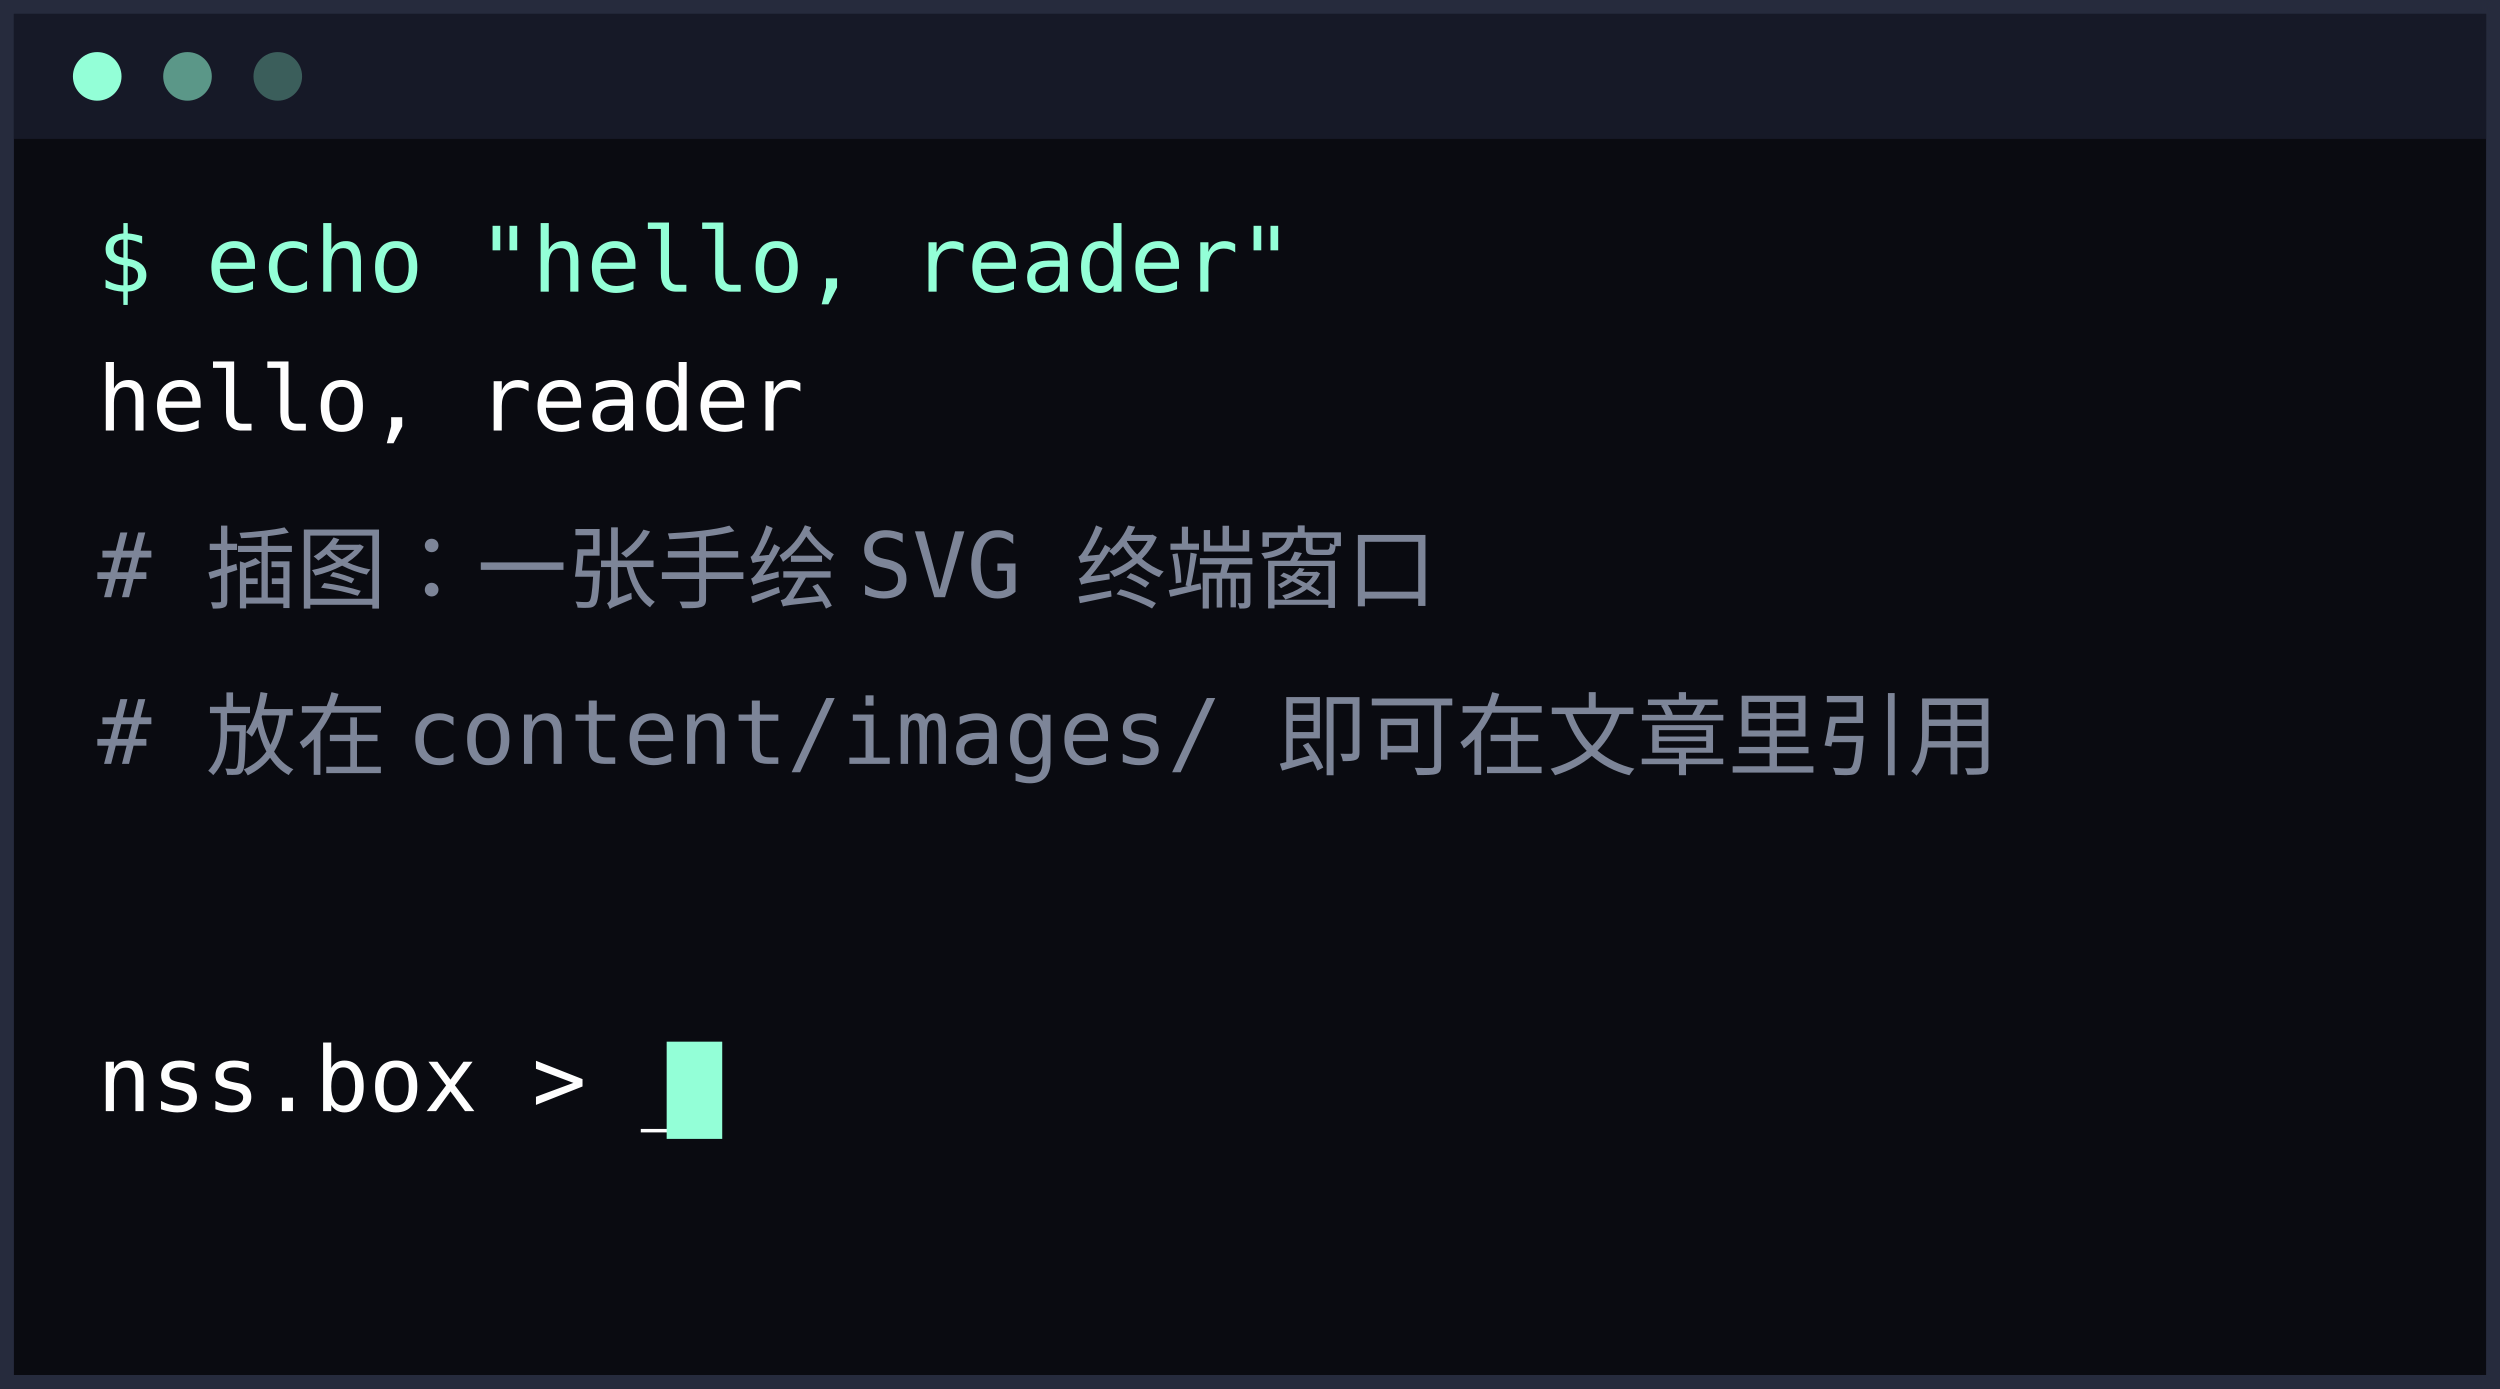
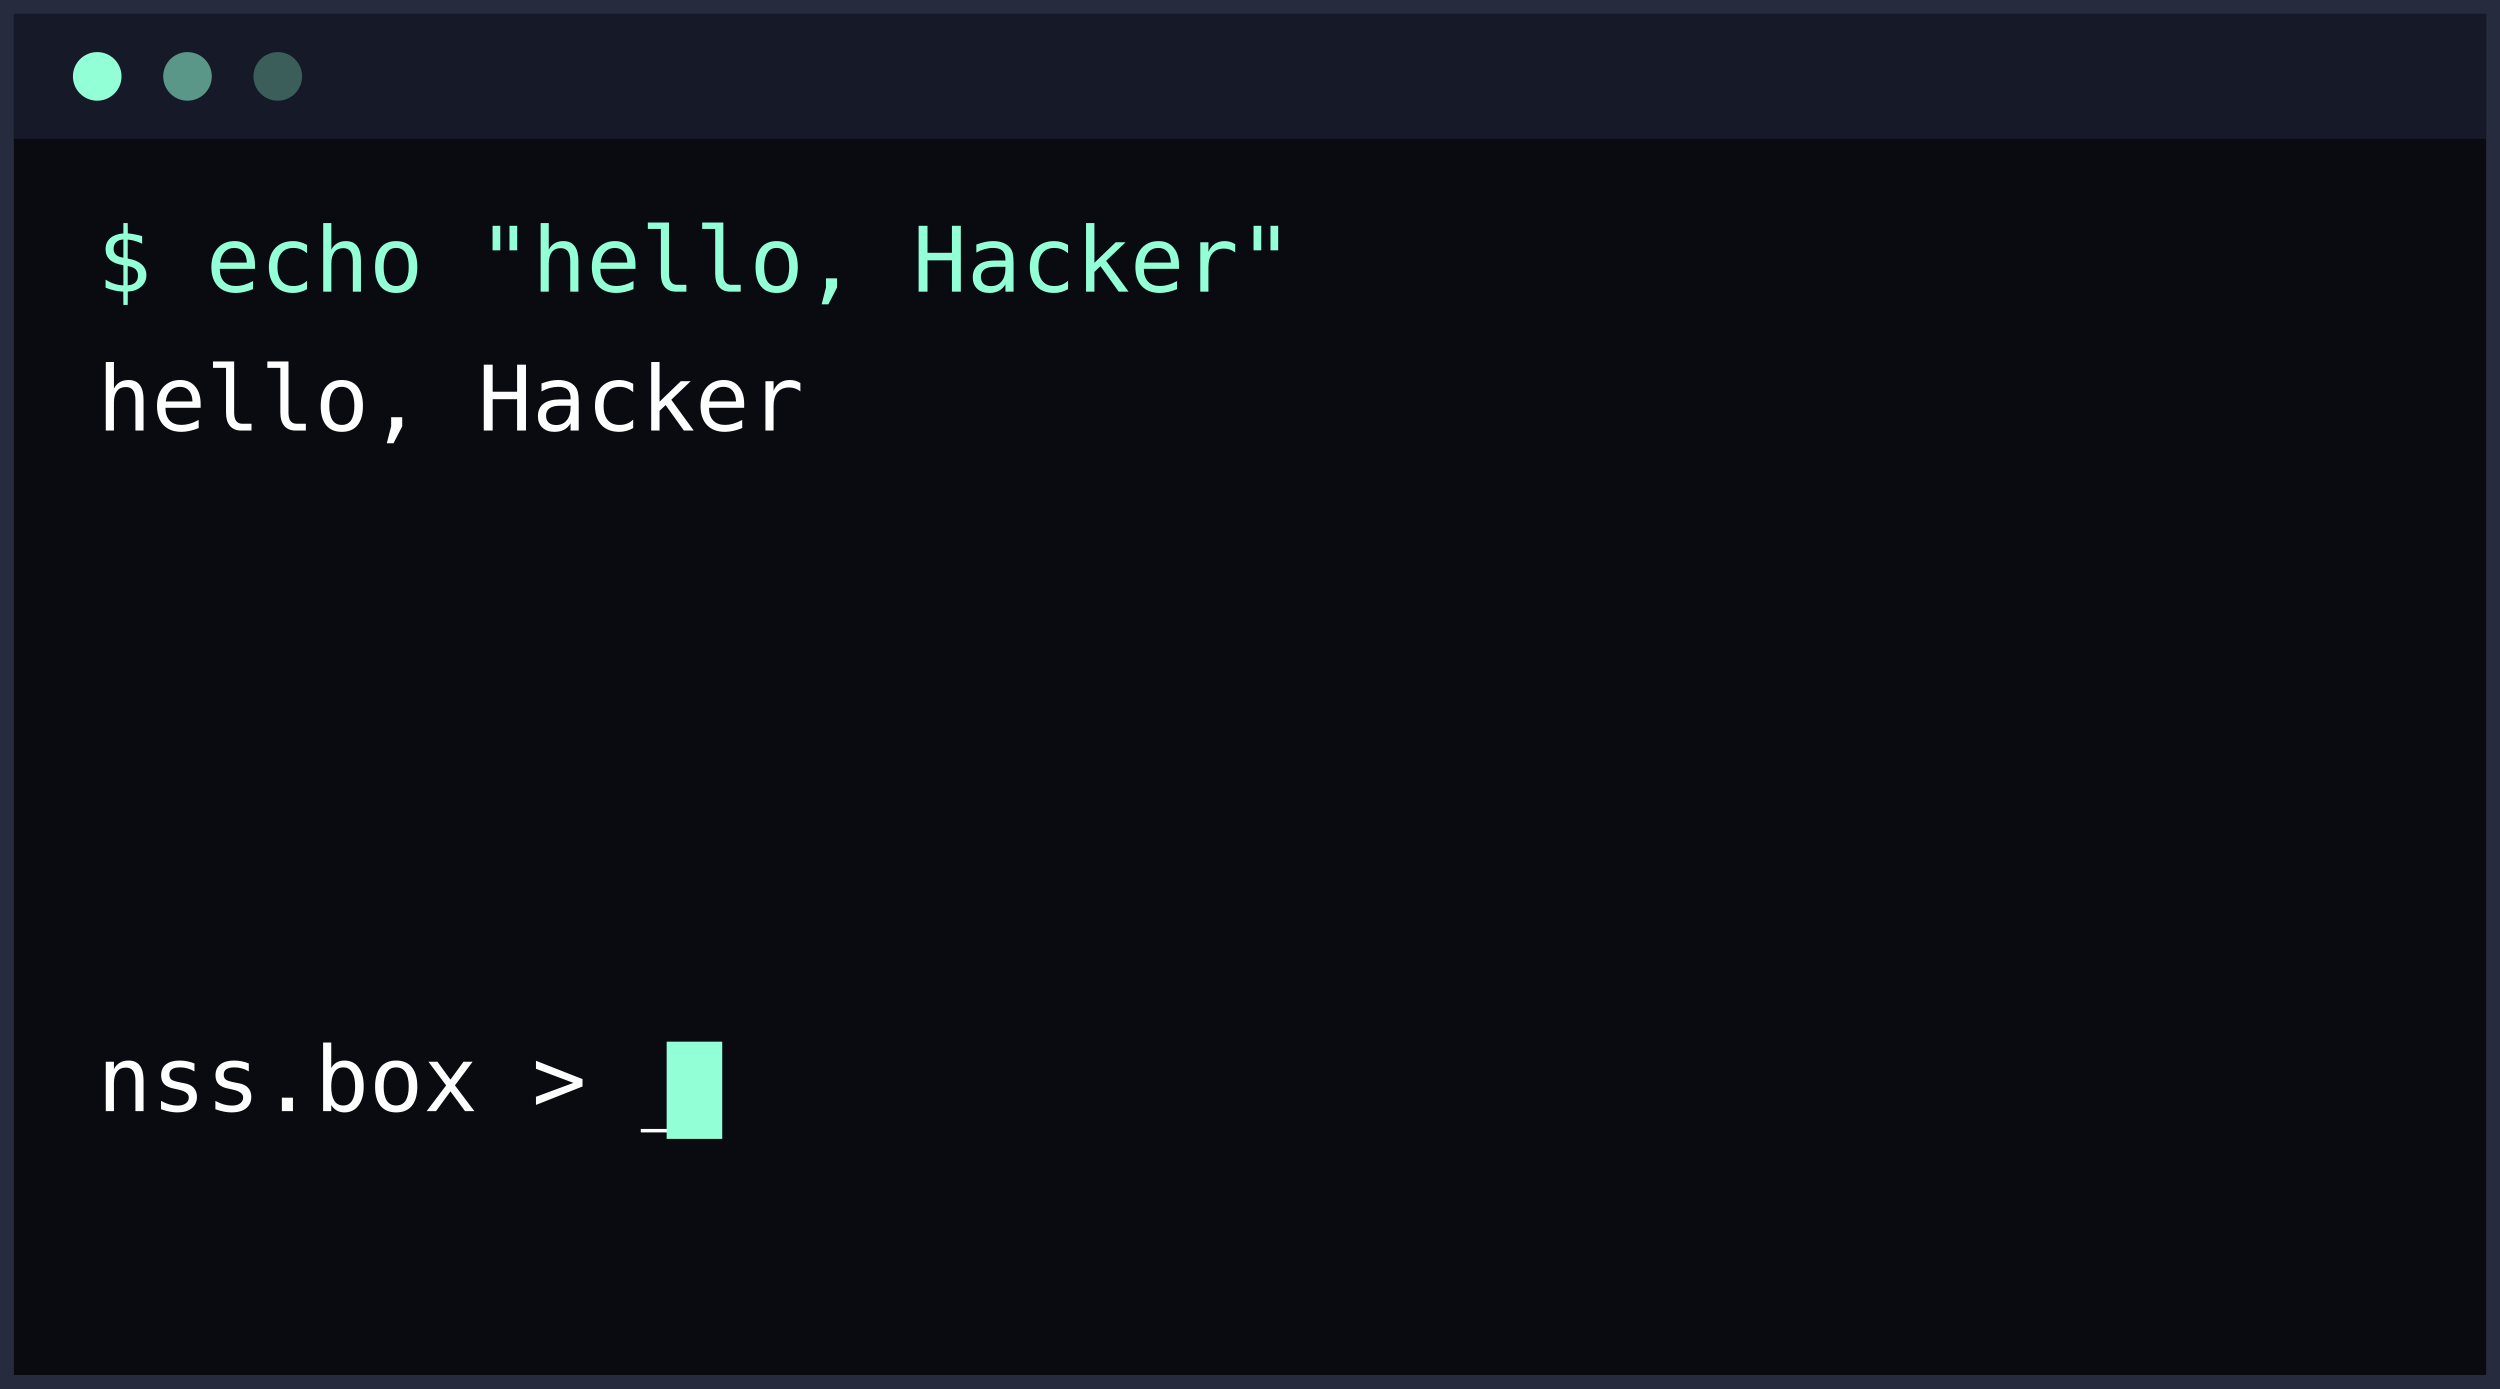
<svg xmlns="http://www.w3.org/2000/svg" width="360" height="200" viewBox="0 0 360 200">
  <rect width="360" height="200" fill="#0A0B11" />
  <rect x="1" y="1" width="358" height="198" fill="none" stroke="#262b3d" stroke-width="2" />
  <rect x="2" y="2" width="356" height="18" fill="#161927" />
  <circle cx="14" cy="11" r="3.5" fill="#93ffd7" />
  <circle cx="27" cy="11" r="3.5" fill="#93ffd7" opacity="0.55" />
  <circle cx="40" cy="11" r="3.5" fill="#93ffd7" opacity="0.3" />
-   <text x="14" y="42" font-family="monospace" font-size="13" fill="#93ffd7">$ echo "hello, reader"</text>
-   <text x="14" y="62" font-family="monospace" font-size="13" fill="#FEFEFE">hello, reader</text>
-   <text x="14" y="86" font-family="monospace" font-size="13" fill="#7d8598"># 插图：一张手绘 SVG 终端窗口</text>
-   <text x="14" y="110" font-family="monospace" font-size="13" fill="#7d8598"># 放在 content/images/ 即可在文章里引用</text>
+   <text x="14" y="42" font-family="monospace" font-size="13" fill="#93ffd7">$ echo "hello, Hacker"</text>
+   <text x="14" y="62" font-family="monospace" font-size="13" fill="#FEFEFE">hello, Hacker</text>
  <text x="14" y="160" font-family="monospace" font-size="13" fill="#FEFEFE">nss.box &gt; _</text>
  <rect x="96" y="150" width="8" height="14" fill="#93ffd7">
    <animate attributeName="opacity" values="1;1;0;0" dur="1.2s" repeatCount="indefinite" />
  </rect>
</svg>
